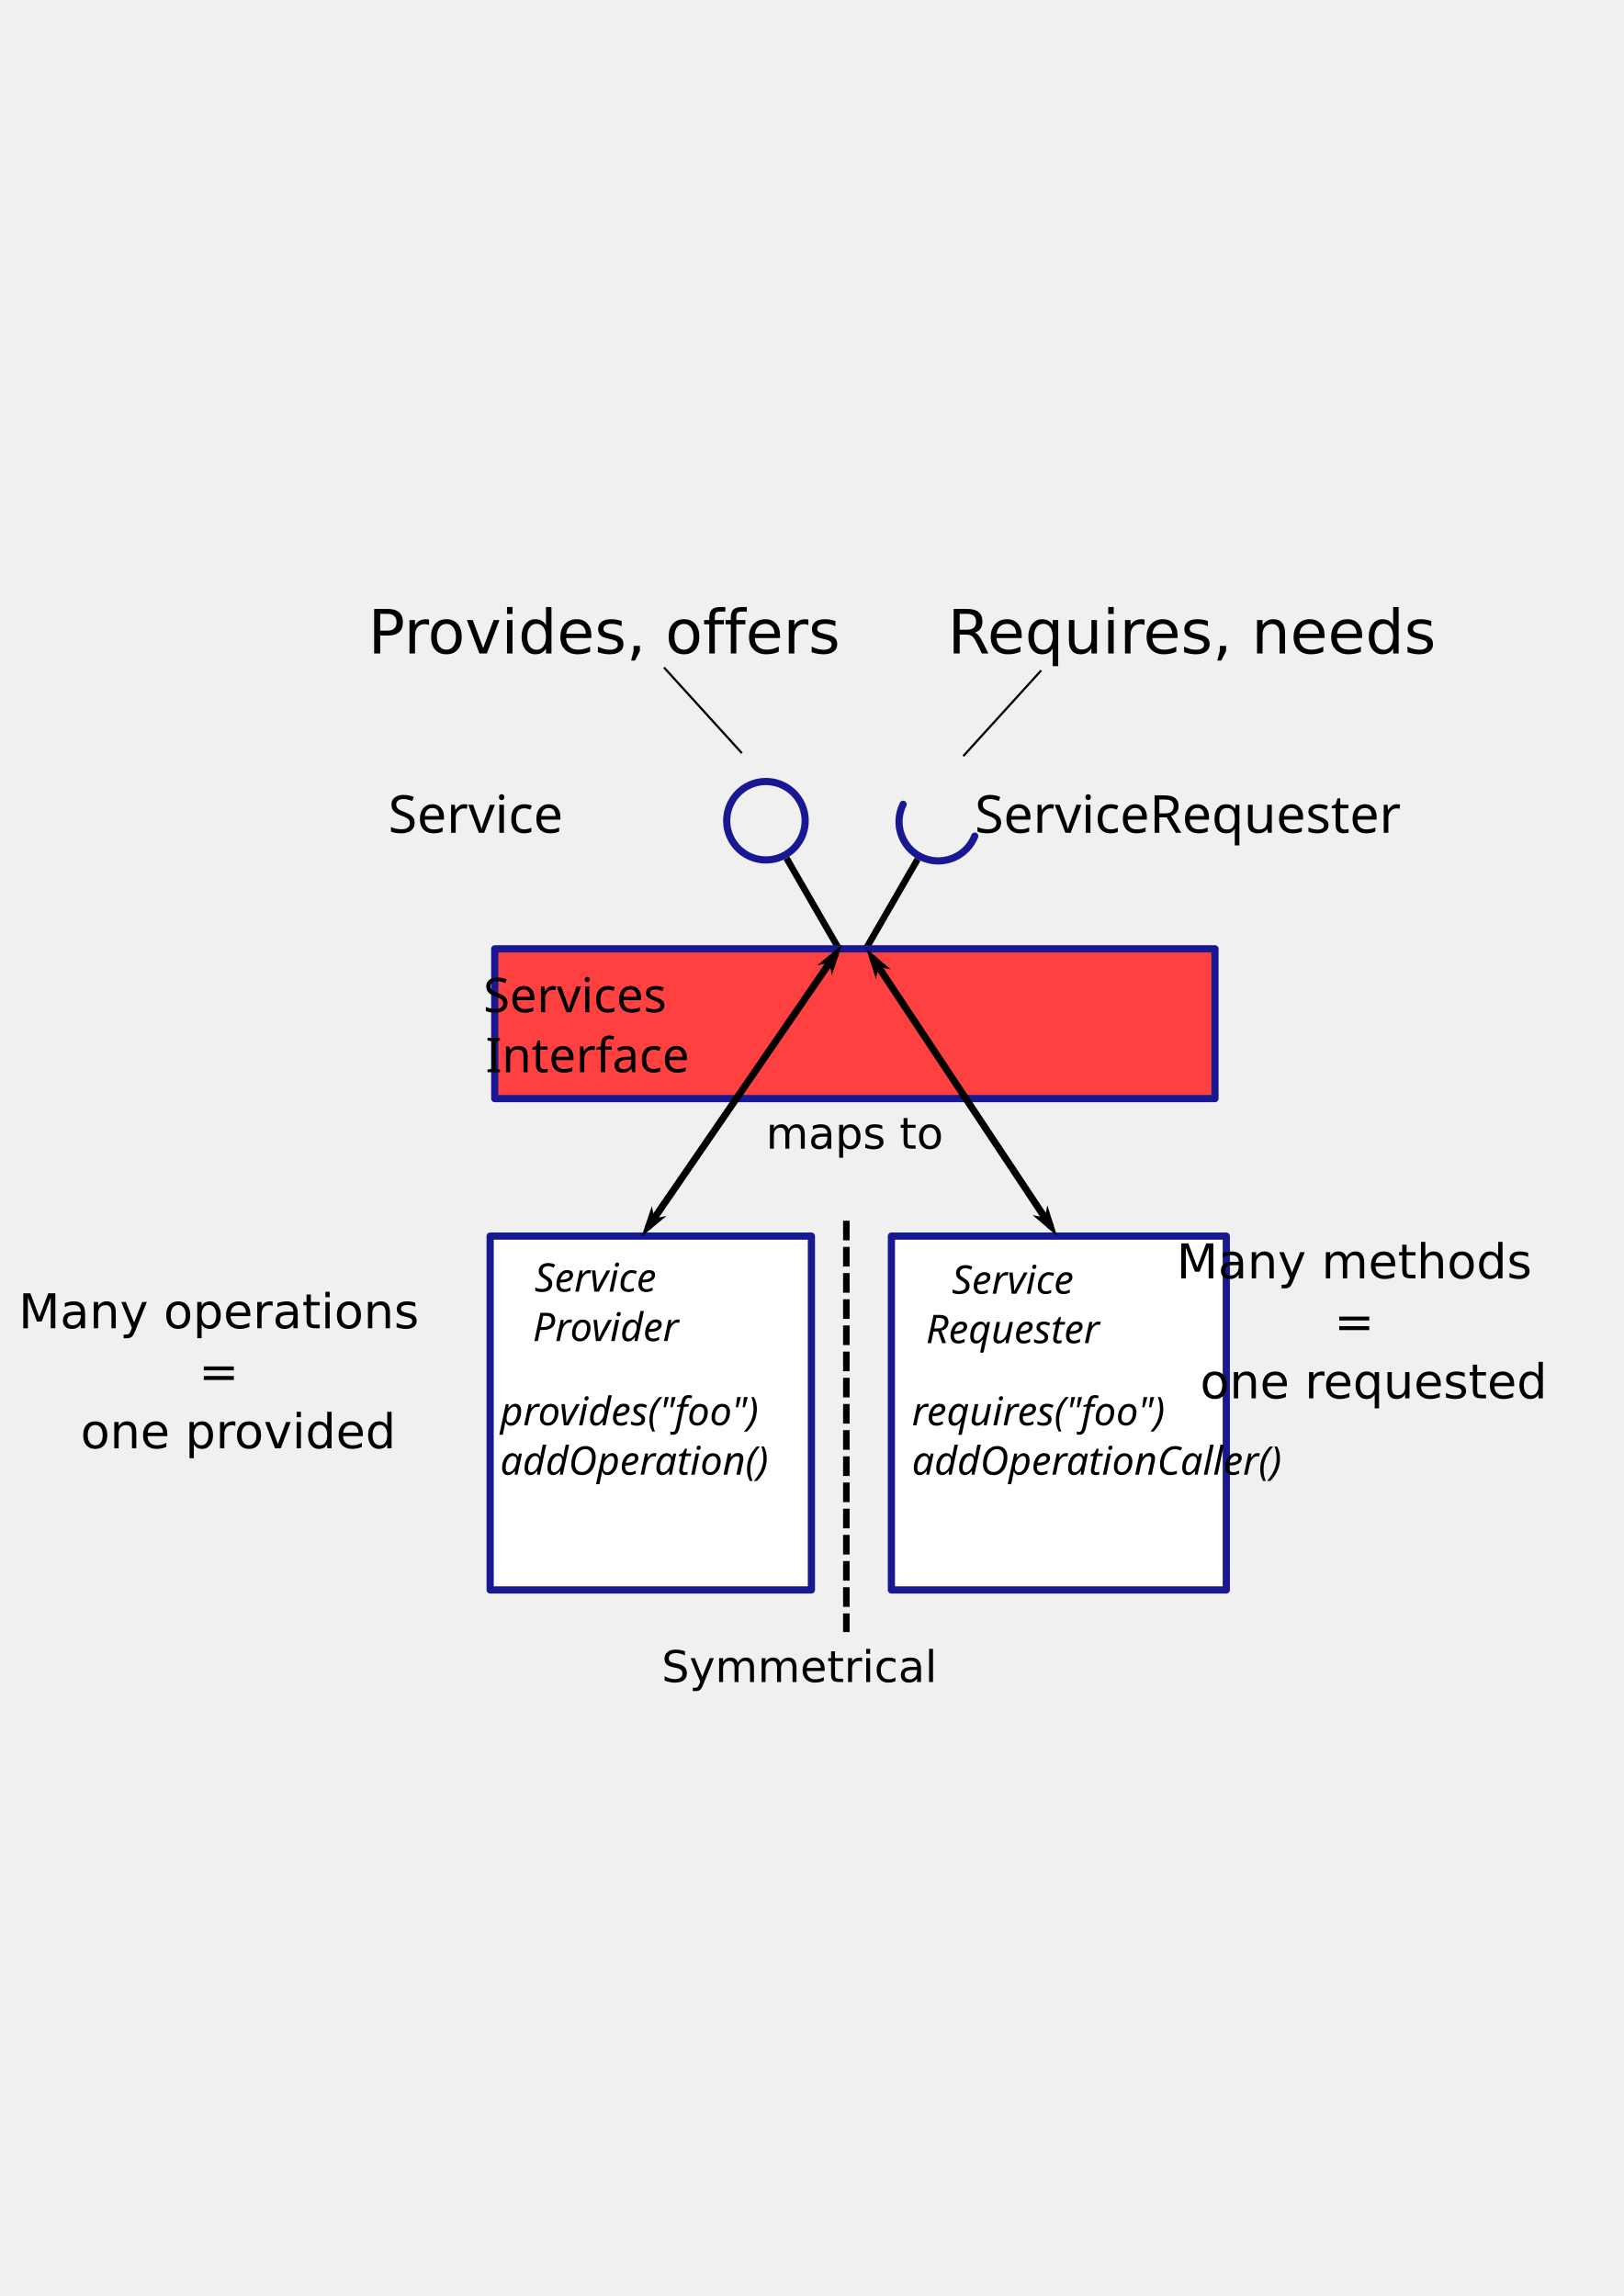
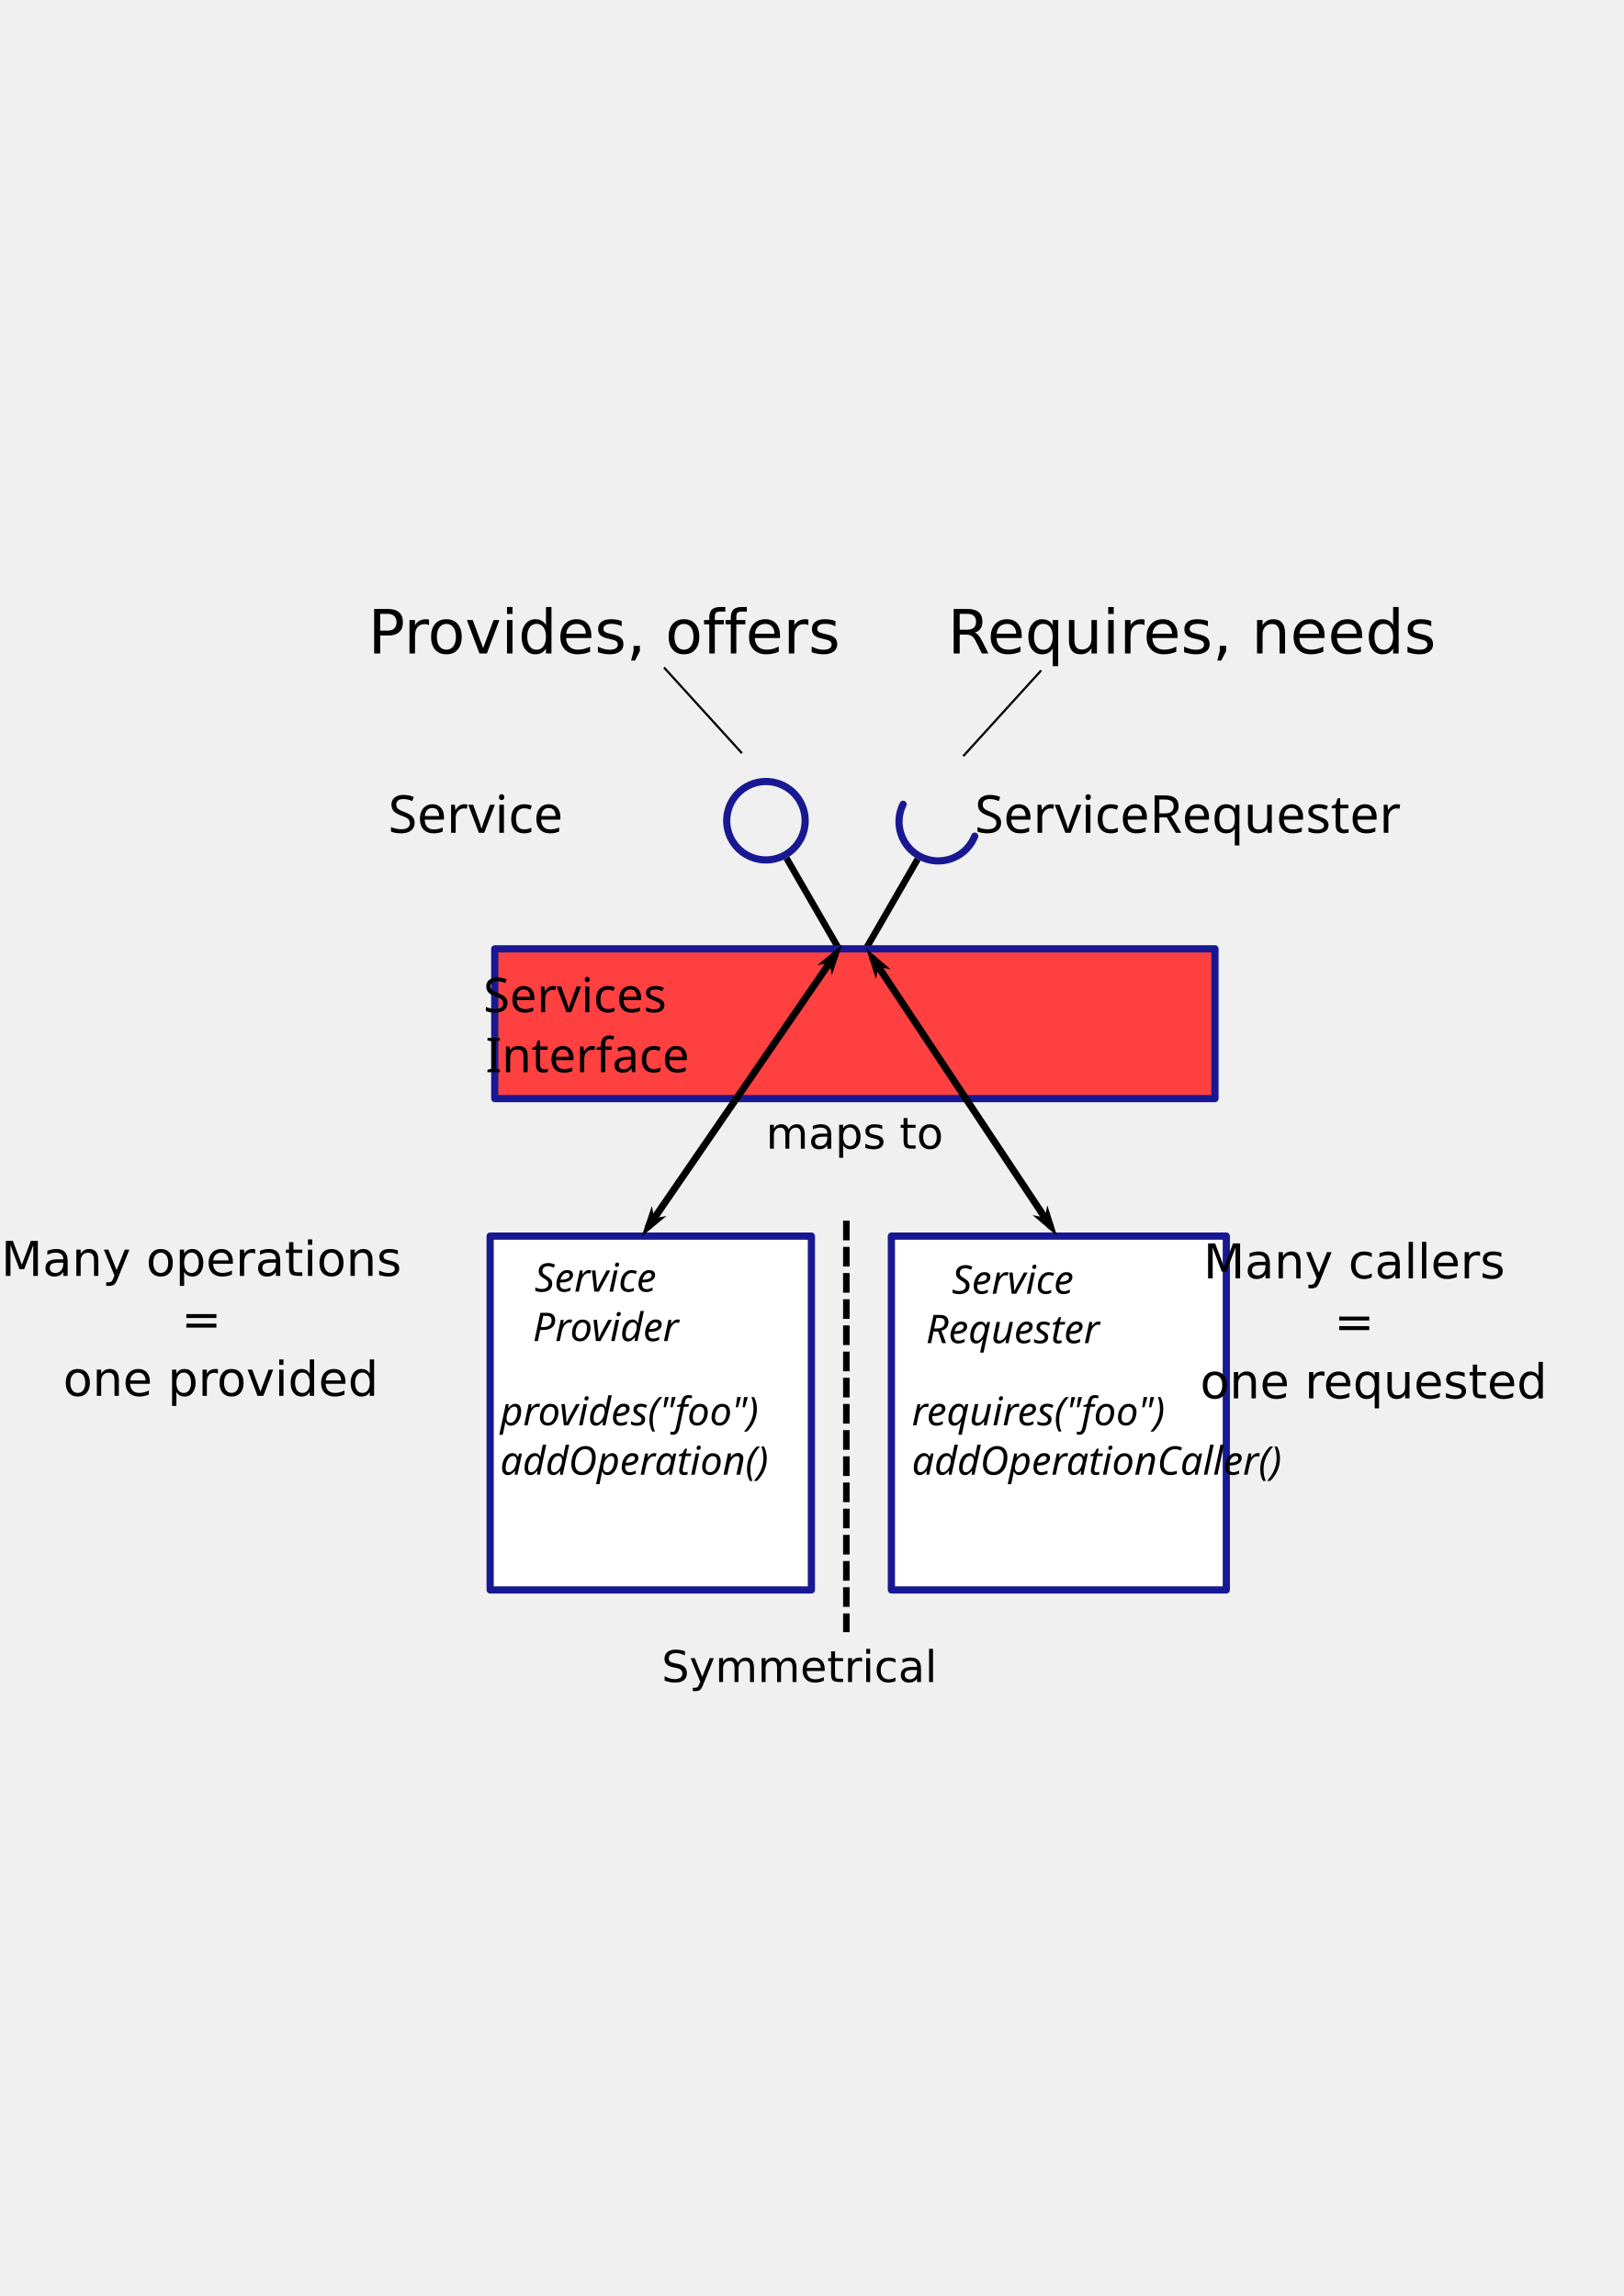
<svg xmlns="http://www.w3.org/2000/svg" width="744.094" height="1052.362" id="svg19159" version="1.1">
  <defs id="defs19161">
    <marker orient="auto" refY="0" refX="0" id="Arrow1Sstart" style="overflow:visible">
      <path id="path3345" d="M 0,0 5,-5 -12.5,0 5,5 0,0 z" style="fill-rule:evenodd;stroke:#000000;stroke-width:1pt;marker-start:none" transform="matrix(0.2,0,0,0.2,1.2,0)" />
    </marker>
    <marker orient="auto" refY="0" refX="0" id="Arrow1Send" style="overflow:visible">
      <path id="path3342" d="M 0,0 5,-5 -12.5,0 5,5 0,0 z" style="fill-rule:evenodd;stroke:#000000;stroke-width:1pt;marker-start:none" transform="matrix(-0.2,0,0,-0.2,-1.2,0)" />
    </marker>
    <marker orient="auto" refY="0" refX="0" id="marker19114" style="overflow:visible">
      <path id="path19116" d="M 0,0 5,-5 -12.5,0 5,5 0,0 z" style="fill-rule:evenodd;stroke:#000000;stroke-width:1pt;marker-start:none" transform="matrix(0.2,0,0,0.2,1.2,0)" />
    </marker>
    <marker orient="auto" refY="0" refX="0" id="marker19118" style="overflow:visible">
      <path id="path19120" d="M 0,0 5,-5 -12.5,0 5,5 0,0 z" style="fill-rule:evenodd;stroke:#000000;stroke-width:1pt;marker-start:none" transform="matrix(-0.2,0,0,-0.2,-1.2,0)" />
    </marker>
  </defs>
  <g id="layer1">
    <g transform="translate(-138.3357,224.0734)" style="display:inline" id="g13319">
      <g transform="matrix(-0.3588841,0.6216054,0.6216054,0.3588841,683.2133,-196.6394)" id="g5188-7" style="display:inline">
        <path id="path5192-4" d="m 528.643,105.198 71.155,0" style="fill:none;stroke:#000000;stroke-width:4.18;stroke-linecap:butt;stroke-linejoin:miter;stroke-miterlimit:4;stroke-opacity:1;stroke-dasharray:none" />
        <path transform="translate(354.0066,-173.8676)" d="m 148.942,253.485 c 13.806,0.882 24.283,12.789 23.401,26.594 -0.882,13.806 -12.789,24.283 -26.594,23.401 -0.693,-0.044 -1.383,-0.117 -2.07,-0.219" id="path5190-4" style="fill:none;stroke:#181992;stroke-width:4.598;stroke-linecap:round;stroke-linejoin:round;stroke-miterlimit:4;stroke-opacity:1;stroke-dasharray:none;stroke-dashoffset:0;marker:none;visibility:visible;display:inline;overflow:visible" />
      </g>
      <g transform="matrix(0.3588841,0.6216054,-0.6216054,0.3588841,374.4466,-197.0853)" id="g5188">
        <path id="path5192" d="m 528.643,105.198 71.155,0" style="fill:none;stroke:#000000;stroke-width:4.18;stroke-linecap:butt;stroke-linejoin:miter;stroke-miterlimit:4;stroke-opacity:1;stroke-dasharray:none" />
        <path transform="translate(354.0066,-173.8676)" d="m 172.394,278.483 c 0,13.834 -11.215,25.049 -25.049,25.049 -13.834,0 -25.049,-11.215 -25.049,-25.049 0,-13.834 11.215,-25.049 25.049,-25.049 13.834,0 25.049,11.215 25.049,25.049 z" id="path5190" style="fill:none;stroke:#181992;stroke-width:4.598;stroke-linecap:round;stroke-linejoin:round;stroke-miterlimit:4;stroke-opacity:1;stroke-dasharray:none;stroke-dashoffset:0;marker:none;visibility:visible;display:inline;overflow:visible" />
      </g>
    </g>
    <rect style="fill:#ff4040;fill-opacity:1;fill-rule:nonzero;stroke:#181992;stroke-width:3.3;stroke-linecap:round;stroke-linejoin:round;stroke-miterlimit:4;stroke-opacity:1;stroke-dasharray:none;stroke-dashoffset:0;marker:none;visibility:visible;display:inline;overflow:visible" id="rect1932" width="330.054" height="68.642" x="226.731" y="434.892" />
    <text xml:space="preserve" style="font-size:22px;font-style:normal;font-variant:normal;font-weight:normal;font-stretch:normal;text-align:center;line-height:125%;writing-mode:lr-tb;text-anchor:middle;fill:#000000;fill-opacity:1;stroke:none;display:inline;font-family:Sans" x="283.51" y="463.937" id="text1938">
      <tspan x="283.51" y="463.937" id="tspan1942">Services</tspan>
      <tspan x="283.51" y="491.437" id="tspan4529">Interface</tspan>
    </text>
    <rect y="566.563" x="408.498" height="162.171" width="153.479" id="rect1952" style="fill:#ffffff;fill-opacity:1;fill-rule:nonzero;stroke:#181992;stroke-width:3.3;stroke-linecap:round;stroke-linejoin:round;stroke-miterlimit:4;stroke-opacity:1;stroke-dasharray:none;stroke-dashoffset:0;marker:none;visibility:visible;display:inline;overflow:visible" />
    <g style="display:inline" id="g2005" transform="translate(-44.33566,288.0734)">
      <text id="text1964" y="304.899" x="529.633" style="font-size:18.118px;font-style:italic;font-variant:normal;font-weight:normal;font-stretch:normal;text-align:center;line-height:125%;writing-mode:lr-tb;text-anchor:middle;fill:#000000;fill-opacity:1;stroke:none;font-family:Sans" xml:space="preserve">
        <tspan y="304.899" x="529.633" id="tspan3977">Service</tspan>
        <tspan y="327.546" x="529.633" id="tspan19374">Requester</tspan>
        <tspan y="350.193" x="529.633" id="tspan3973" />
      </text>
    </g>
    <rect y="566.563" x="224.62" height="162.171" width="147.228" id="rect1950" style="fill:#ffffff;fill-opacity:1;fill-rule:nonzero;stroke:#181992;stroke-width:3.3;stroke-linecap:round;stroke-linejoin:round;stroke-miterlimit:4;stroke-opacity:1;stroke-dasharray:none;stroke-dashoffset:0;marker:none;visibility:visible;display:inline;overflow:visible" />
    <g style="display:inline" id="g2012" transform="translate(-88.33566,288.0734)">
      <text id="text1970" y="303.952" x="382.393" style="font-size:18.118px;font-style:italic;font-variant:normal;font-weight:normal;font-stretch:normal;text-align:center;line-height:125%;writing-mode:lr-tb;text-anchor:middle;fill:#000000;fill-opacity:1;stroke:none;font-family:Sans" xml:space="preserve">
        <tspan y="303.952" x="382.393" id="tspan7267">Service</tspan>
        <tspan y="326.599" x="382.393" id="tspan19366">Provider</tspan>
      </text>
    </g>
    <text xml:space="preserve" style="font-size:24px;font-style:normal;font-variant:normal;font-weight:normal;font-stretch:normal;text-align:center;line-height:125%;writing-mode:lr-tb;text-anchor:middle;fill:#000000;fill-opacity:1;stroke:none;display:inline;font-family:Sans" x="559.965" y="381.718" id="text5263">
      <tspan id="tspan5265" x="559.965" y="381.718">ServiceRequester</tspan>
    </text>
    <text id="text7273" y="653.281" x="229.219" style="font-size:18.118px;font-style:italic;font-variant:normal;font-weight:normal;font-stretch:normal;text-align:start;line-height:125%;writing-mode:lr-tb;text-anchor:start;fill:#000000;fill-opacity:1;stroke:none;display:inline;font-family:Sans" xml:space="preserve">
      <tspan y="653.281" x="229.219" id="tspan7283">provides("foo")</tspan>
      <tspan y="675.928" x="229.219" id="tspan19937">addOperation()</tspan>
    </text>
    <text id="text7296" y="653.281" x="417.882" style="font-size:18.118px;font-style:italic;font-variant:normal;font-weight:normal;font-stretch:normal;text-align:start;line-height:125%;writing-mode:lr-tb;text-anchor:start;fill:#000000;fill-opacity:1;stroke:none;display:inline;font-family:Sans" xml:space="preserve">
      <tspan y="653.281" x="417.882" id="tspan7318">requires("foo")</tspan>
      <tspan y="675.928" x="417.882" id="tspan19939">addOperationCaller()</tspan>
    </text>
    <path style="fill:none;stroke:#000000;stroke-width:3.2;stroke-linecap:round;stroke-linejoin:miter;stroke-miterlimit:4;stroke-opacity:1;stroke-dasharray:none;marker-start:url(#Arrow1Sstart);marker-end:url(#Arrow1Send);display:inline" d="M 382.654,437.722 297.267,562.057" id="path3402" />
    <path style="fill:none;stroke:#000000;stroke-width:3.2;stroke-linecap:round;stroke-linejoin:miter;stroke-miterlimit:4;stroke-opacity:1;stroke-dasharray:none;marker-start:url(#Arrow1Sstart);marker-end:url(#Arrow1Send);display:inline" d="m 400.101,439.471 81.167,122.298" id="path4291" />
    <text xml:space="preserve" style="font-size:24px;font-style:normal;font-variant:normal;font-weight:normal;font-stretch:normal;text-align:center;line-height:125%;writing-mode:lr-tb;text-anchor:middle;fill:#000000;fill-opacity:1;stroke:none;display:inline;font-family:Sans" x="233.597" y="381.718" id="text5263-8">
      <tspan id="tspan5265-8" x="233.597" y="381.718">Service</tspan>
    </text>
    <text xml:space="preserve" style="font-size:20px;font-style:normal;font-weight:normal;fill:#000000;fill-opacity:1;stroke:none;display:inline;font-family:Bitstream Vera Sans" x="351.019" y="526.496" id="text19427">
      <tspan id="tspan19429" x="351.019" y="526.496">maps to</tspan>
    </text>
    <text xml:space="preserve" style="font-size:28px;font-style:normal;font-weight:normal;fill:#000000;fill-opacity:1;stroke:none;font-family:Bitstream Vera Sans" x="168.714" y="299.505" id="text19266">
      <tspan id="tspan19268" x="168.714" y="299.505">Provides, offers</tspan>
    </text>
    <text xml:space="preserve" style="font-size:28px;font-style:normal;font-weight:normal;fill:#000000;fill-opacity:1;stroke:none;font-family:Bitstream Vera Sans" x="434.286" y="299.505" id="text19270">
      <tspan id="tspan19272" x="434.286" y="299.505">Requires, needs</tspan>
    </text>
    <path style="fill:none;stroke:#000000;stroke-width:1px;stroke-linecap:butt;stroke-linejoin:miter;stroke-opacity:1" d="M 304.286,305.934 340,345.219" id="path19274" />
    <path style="fill:none;stroke:#000000;stroke-width:1px;stroke-linecap:butt;stroke-linejoin:miter;stroke-opacity:1" d="m 477.143,307.291 -35.714,39.286" id="path19274-0" />
-     <text xml:space="preserve" style="font-size:28px;font-style:normal;font-weight:normal;text-align:center;text-anchor:middle;fill:#000000;fill-opacity:1;stroke:none;font-family:Bitstream Vera Sans" x="131.429" y="608.791" id="text19300">
-       <tspan id="tspan19302" x="131.429" y="608.791" style="font-size:22px">Many operations</tspan>
-       <tspan x="131.429" y="636.291" id="tspan19304" style="font-size:22px">=</tspan>
-       <tspan x="131.429" y="663.791" style="font-size:22px" id="tspan19339">one provided</tspan>
+     <text xml:space="preserve" style="font-size:28px;font-style:normal;font-weight:normal;text-align:center;text-anchor:middle;fill:#000000;fill-opacity:1;stroke:none;font-family:Bitstream Vera Sans" x="123.429" y="584.791" id="text19300">
+       <tspan id="tspan19302" x="123.429" y="584.791" style="font-size:22px">Many operations</tspan>
+       <tspan x="123.429" y="612.291" id="tspan19304" style="font-size:22px">=</tspan>
+       <tspan x="123.429" y="639.791" style="font-size:22px" id="tspan19339">one provided</tspan>
    </text>
    <text xml:space="preserve" style="font-size:28px;font-style:normal;font-weight:normal;text-align:center;text-anchor:middle;fill:#000000;fill-opacity:1;stroke:none;font-family:Bitstream Vera Sans" x="651.756" y="585.934" id="text19300-7">
-       <tspan id="tspan19302-1" x="651.756" y="585.934" style="font-size:22px">Many methods</tspan>
+       <tspan id="tspan19302-1" x="651.756" y="585.934" style="font-size:22px">Many callers</tspan>
      <tspan x="651.756" y="613.434" id="tspan19304-8" style="font-size:22px">=</tspan>
      <tspan x="651.756" y="640.934" style="font-size:22px" id="tspan19341">one requested</tspan>
    </text>
    <path style="fill:none;stroke:#000000;stroke-width:3;stroke-linecap:butt;stroke-linejoin:miter;stroke-opacity:1;stroke-miterlimit:4;stroke-dasharray:9,3;stroke-dashoffset:0" d="m 387.857,559.505 0,188.571" id="path19383" />
    <text xml:space="preserve" style="font-size:28px;font-style:normal;font-weight:normal;fill:#000000;fill-opacity:1;stroke:none;font-family:Bitstream Vera Sans;text-anchor:middle;text-align:center;writing-mode:lr;line-height:125%" x="388.571" y="770.934" id="text19919">
      <tspan id="tspan19921" x="388.571" y="770.934" style="font-size:20px;text-anchor:middle;text-align:center;writing-mode:lr;line-height:125%">Symmetrical</tspan>
    </text>
  </g>
</svg>
